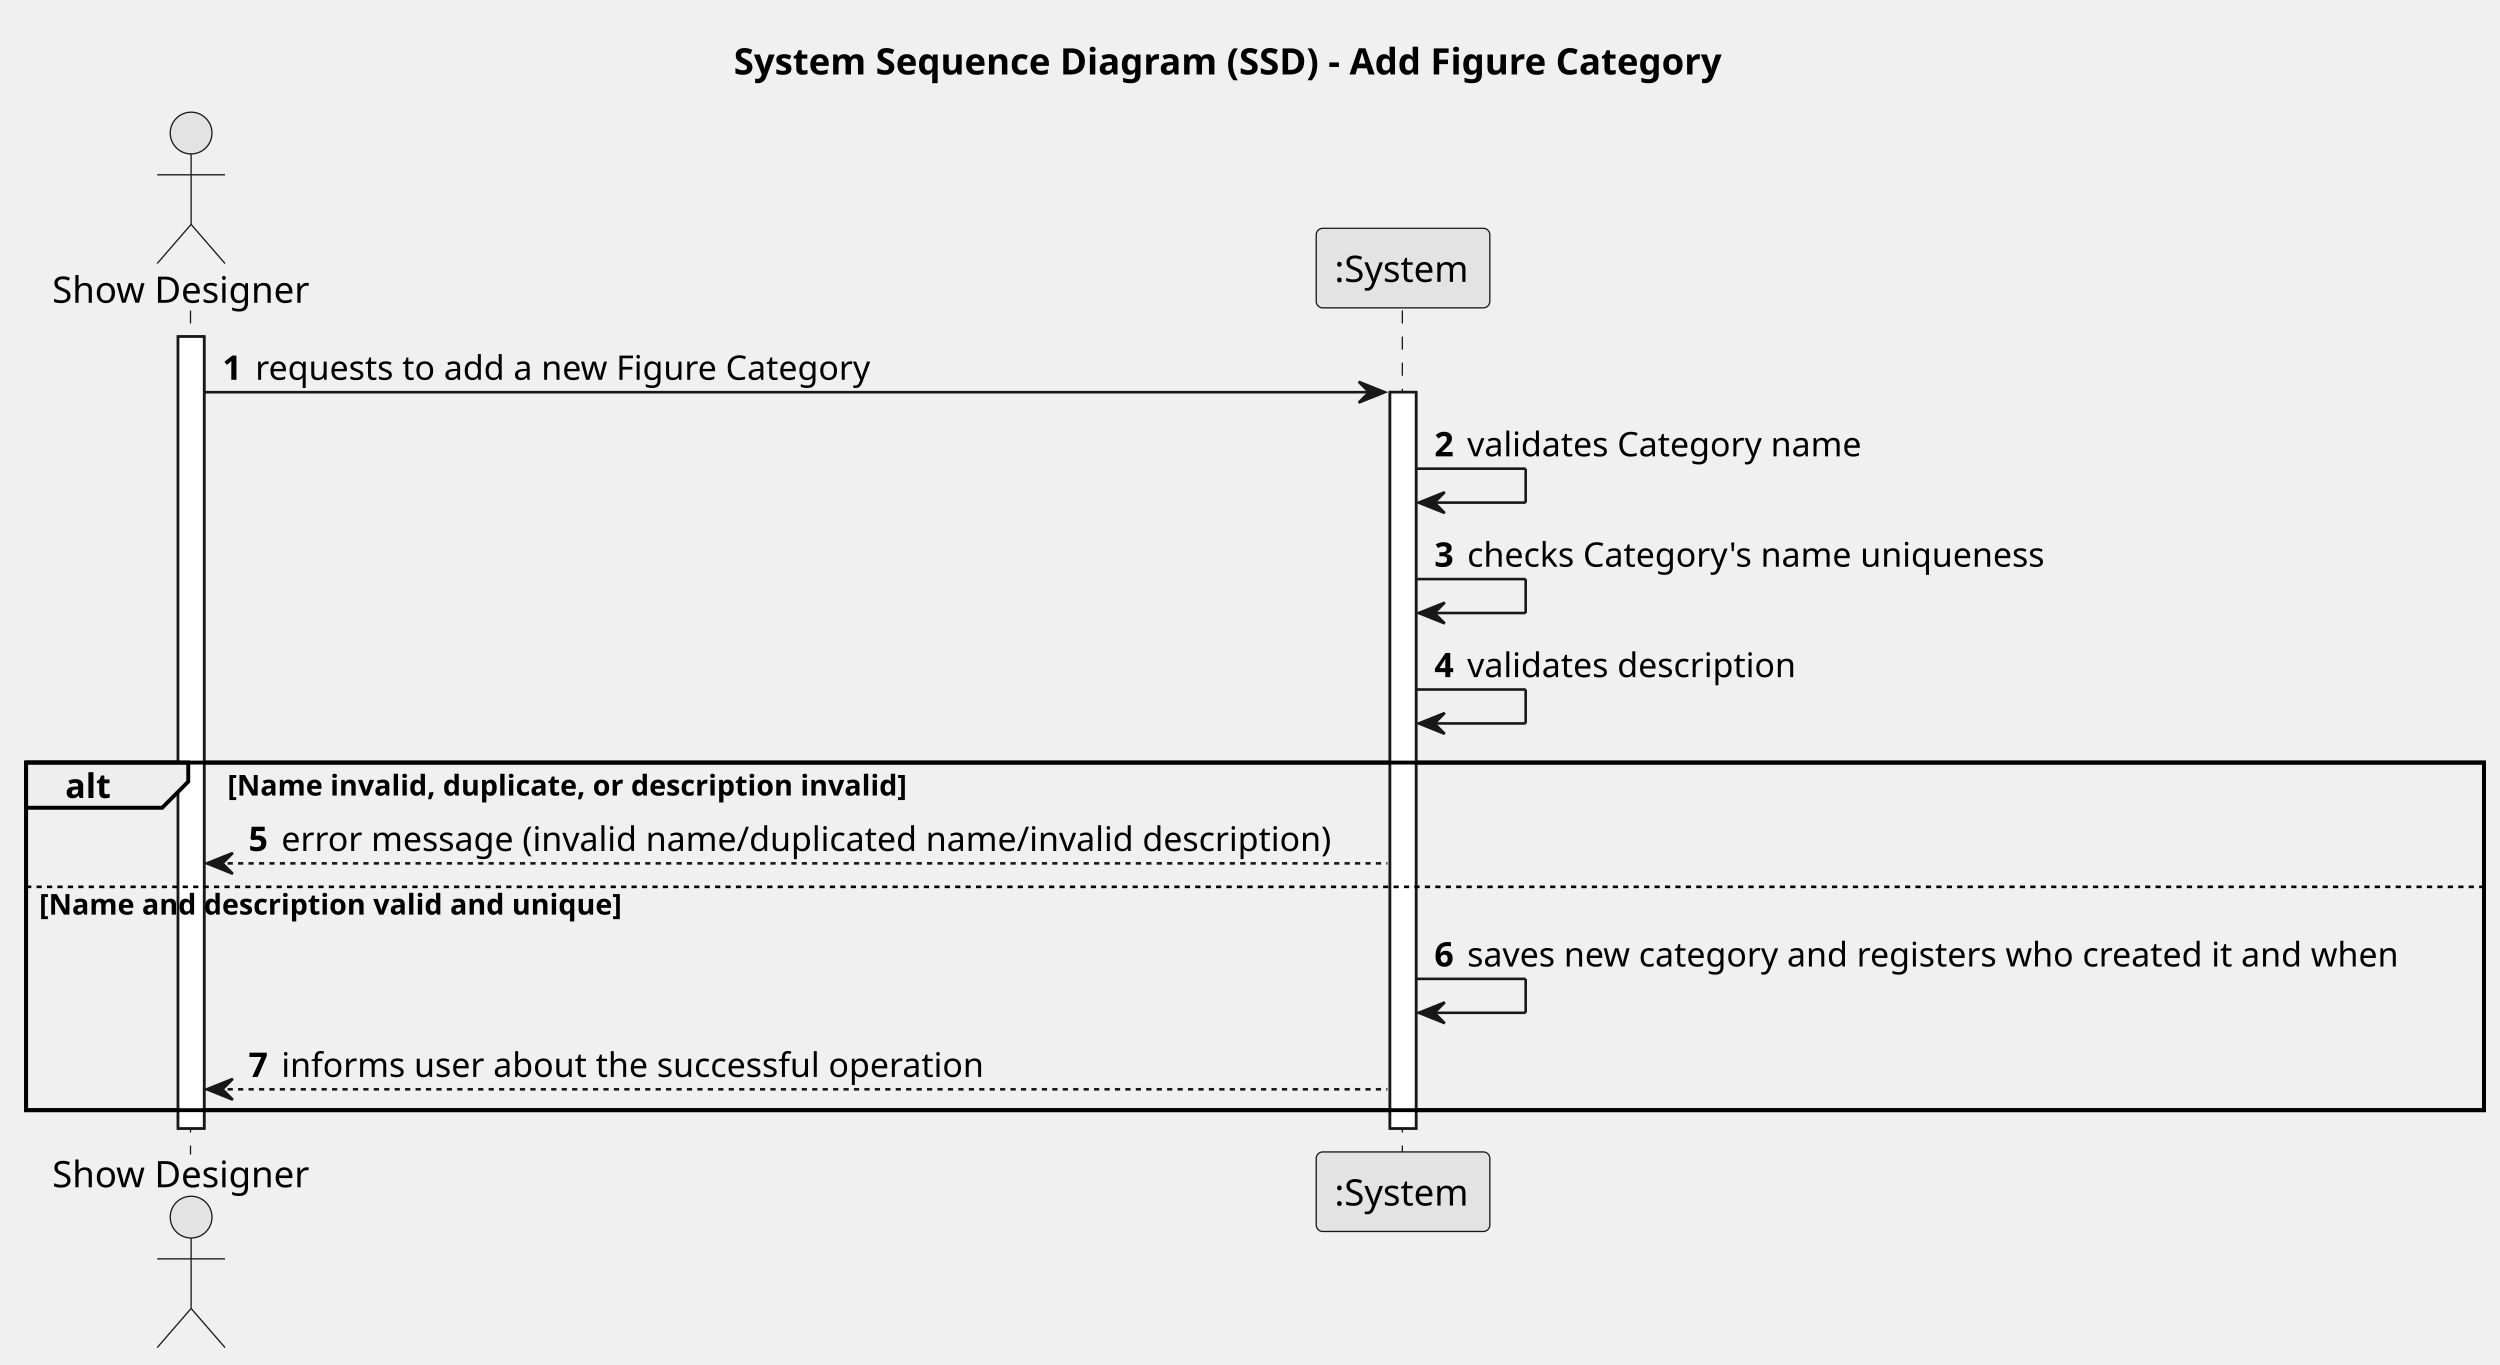
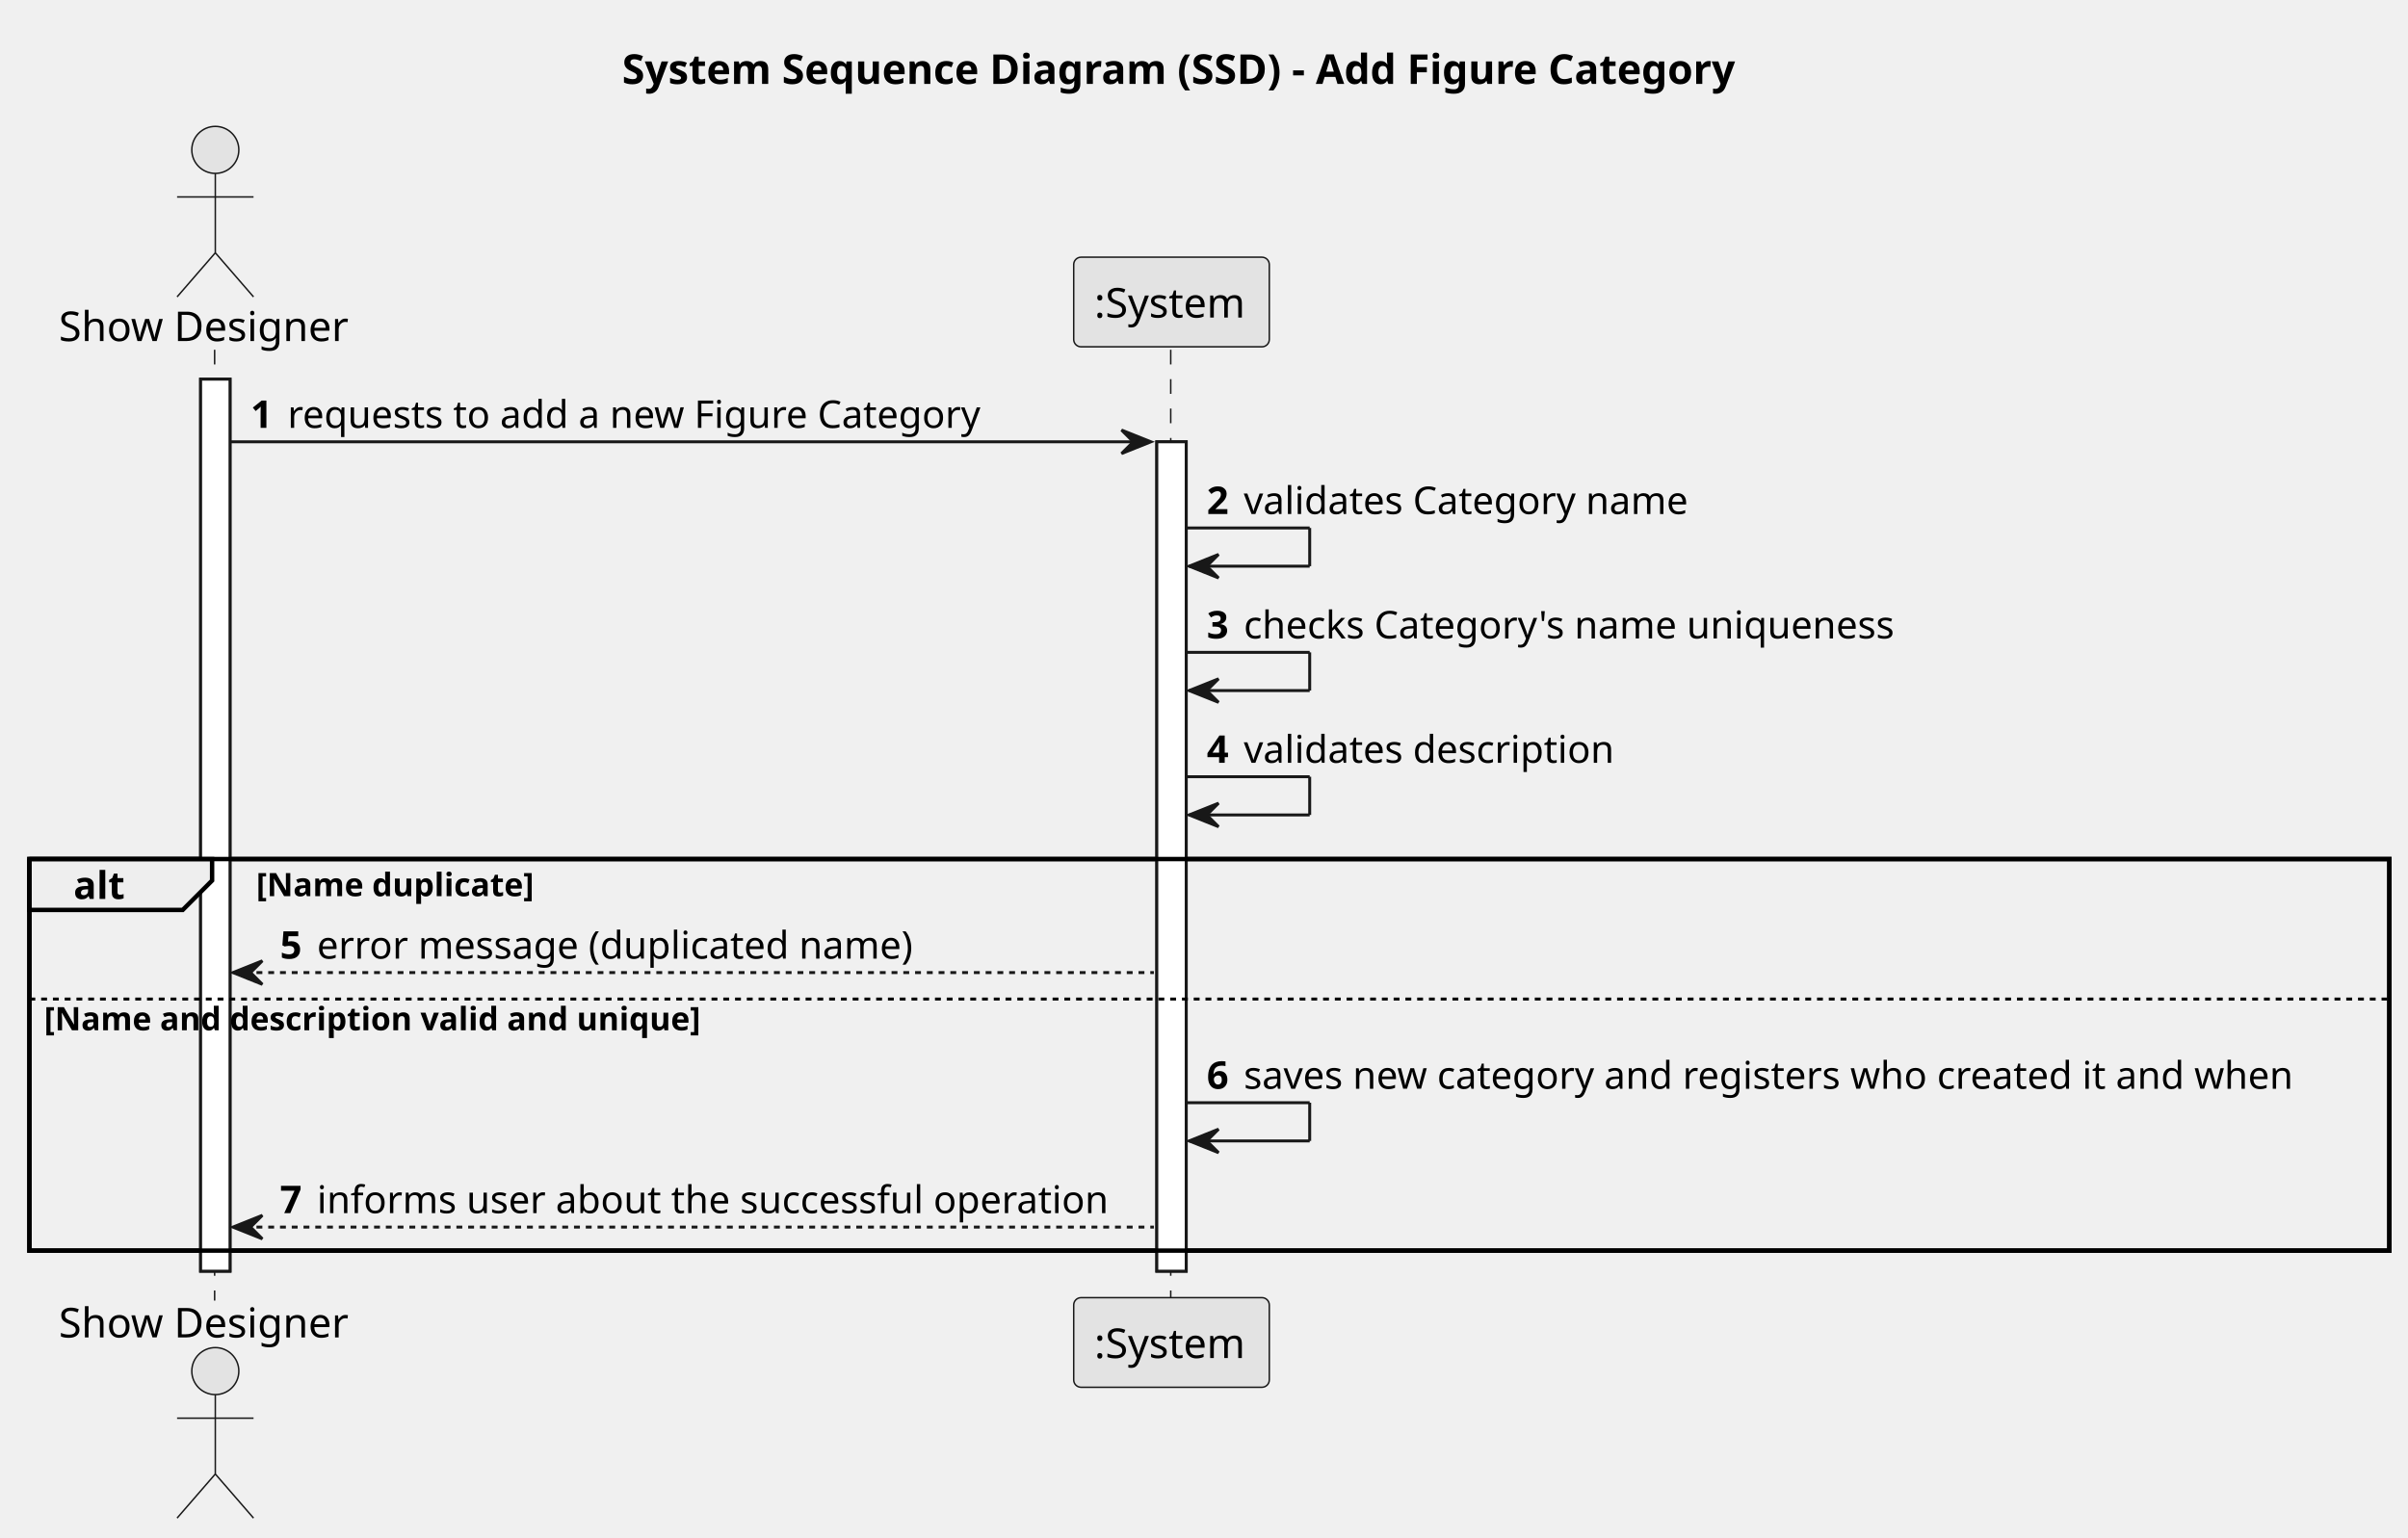
- <svg xmlns="http://www.w3.org/2000/svg" contentStyleType="text/css" height="523px" preserveAspectRatio="none" style="width:958px;height:523px;background:#FFFFFF;" version="1.1" viewBox="0 0 958 523" width="958px" zoomAndPan="magnify">
+ <svg xmlns="http://www.w3.org/2000/svg" contentStyleType="text/css" height="523px" preserveAspectRatio="none" style="width:819px;height:523px;background:#FFFFFF;" version="1.1" viewBox="0 0 819 523" width="819px" zoomAndPan="magnify">
  <defs />
  <g>
-     <text fill="#000000" font-family="sans-serif" font-size="14" font-weight="bold" lengthAdjust="spacing" textLength="398.494" x="281.176" y="28.535">System Sequence Diagram (SSD) - Add Figure Category</text>
+     <text fill="#000000" font-family="sans-serif" font-size="14" font-weight="bold" lengthAdjust="spacing" textLength="398.494" x="211.581" y="28.535">System Sequence Diagram (SSD) - Add Figure Category</text>
    <rect fill="#FFFFFF" height="303.44" style="stroke:#181818;stroke-width:1.0;" width="10" x="68.231" y="128.977" />
-     <rect fill="#FFFFFF" height="282.129" style="stroke:#181818;stroke-width:1.0;" width="10" x="532.641" y="150.287" />
-     <rect fill="none" height="133.197" style="stroke:#000000;stroke-width:1.5;" width="941.847" x="10" y="292.219" />
+     <rect fill="#FFFFFF" height="282.129" style="stroke:#181818;stroke-width:1.0;" width="10" x="393.449" y="150.287" />
+     <rect fill="none" height="133.197" style="stroke:#000000;stroke-width:1.5;" width="802.656" x="10" y="292.219" />
    <line style="stroke:#181818;stroke-width:0.5;stroke-dasharray:5.0,5.0;" x1="73" x2="73" y1="118.977" y2="442.416" />
-     <line style="stroke:#181818;stroke-width:0.5;stroke-dasharray:5.0,5.0;" x1="537.377" x2="537.377" y1="118.977" y2="442.416" />
+     <line style="stroke:#181818;stroke-width:0.5;stroke-dasharray:5.0,5.0;" x1="398.185" x2="398.185" y1="118.977" y2="442.416" />
    <text fill="#000000" font-family="sans-serif" font-size="14" lengthAdjust="spacing" textLength="100.461" x="20" y="116.023">Show Designer</text>
    <ellipse cx="73.231" cy="50.988" fill="#E3E3E3" rx="8" ry="8" style="stroke:#181818;stroke-width:0.5;" />
    <path d="M73.231,58.988 L73.231,85.988 M60.23,66.988 L86.231,66.988 M73.231,85.988 L60.23,100.988 M73.231,85.988 L86.231,100.988 " fill="none" style="stroke:#181818;stroke-width:0.5;" />
    <text fill="#000000" font-family="sans-serif" font-size="14" lengthAdjust="spacing" textLength="100.461" x="20" y="454.951">Show Designer</text>
    <ellipse cx="73.231" cy="466.404" fill="#E3E3E3" rx="8" ry="8" style="stroke:#181818;stroke-width:0.5;" />
    <path d="M73.231,474.404 L73.231,501.404 M60.23,482.404 L86.231,482.404 M73.231,501.404 L60.23,516.404 M73.231,501.404 L86.231,516.404 " fill="none" style="stroke:#181818;stroke-width:0.5;" />
-     <rect fill="#E3E3E3" height="30.488" rx="2.5" ry="2.5" style="stroke:#181818;stroke-width:0.5;" width="66.527" x="504.377" y="87.488" />
-     <text fill="#000000" font-family="sans-serif" font-size="14" lengthAdjust="spacing" textLength="52.527" x="511.377" y="108.023">:System</text>
-     <rect fill="#E3E3E3" height="30.488" rx="2.5" ry="2.5" style="stroke:#181818;stroke-width:0.5;" width="66.527" x="504.377" y="441.416" />
-     <text fill="#000000" font-family="sans-serif" font-size="14" lengthAdjust="spacing" textLength="52.527" x="511.377" y="461.951">:System</text>
+     <rect fill="#E3E3E3" height="30.488" rx="2.5" ry="2.5" style="stroke:#181818;stroke-width:0.5;" width="66.527" x="365.185" y="87.488" />
+     <text fill="#000000" font-family="sans-serif" font-size="14" lengthAdjust="spacing" textLength="52.527" x="372.185" y="108.023">:System</text>
+     <rect fill="#E3E3E3" height="30.488" rx="2.5" ry="2.5" style="stroke:#181818;stroke-width:0.5;" width="66.527" x="365.185" y="441.416" />
+     <text fill="#000000" font-family="sans-serif" font-size="14" lengthAdjust="spacing" textLength="52.527" x="372.185" y="461.951">:System</text>
    <rect fill="#FFFFFF" height="303.44" style="stroke:#181818;stroke-width:1.0;" width="10" x="68.231" y="128.977" />
-     <rect fill="#FFFFFF" height="282.129" style="stroke:#181818;stroke-width:1.0;" width="10" x="532.641" y="150.287" />
-     <polygon fill="#181818" points="520.641,146.287,530.641,150.287,520.641,154.287,524.641,150.287" style="stroke:#181818;stroke-width:1.0;" />
-     <line style="stroke:#181818;stroke-width:1.0;" x1="78.231" x2="526.641" y1="150.287" y2="150.287" />
+     <rect fill="#FFFFFF" height="282.129" style="stroke:#181818;stroke-width:1.0;" width="10" x="393.449" y="150.287" />
+     <polygon fill="#181818" points="381.449,146.287,391.449,150.287,381.449,154.287,385.449,150.287" style="stroke:#181818;stroke-width:1.0;" />
+     <line style="stroke:#181818;stroke-width:1.0;" x1="78.231" x2="387.449" y1="150.287" y2="150.287" />
    <text fill="#000000" font-family="sans-serif" font-size="13" font-weight="bold" lengthAdjust="spacing" textLength="8.576" x="85.231" y="145.545">1</text>
    <text fill="#000000" font-family="sans-serif" font-size="13" lengthAdjust="spacing" textLength="243.693" x="97.806" y="145.545">requests to add a new Figure Category</text>
-     <line style="stroke:#181818;stroke-width:1.0;" x1="542.641" x2="584.641" y1="179.598" y2="179.598" />
-     <line style="stroke:#181818;stroke-width:1.0;" x1="584.641" x2="584.641" y1="179.598" y2="192.598" />
-     <line style="stroke:#181818;stroke-width:1.0;" x1="543.641" x2="584.641" y1="192.598" y2="192.598" />
-     <polygon fill="#181818" points="553.641,188.598,543.641,192.598,553.641,196.598,549.641,192.598" style="stroke:#181818;stroke-width:1.0;" />
-     <text fill="#000000" font-family="sans-serif" font-size="13" font-weight="bold" lengthAdjust="spacing" textLength="8.576" x="549.641" y="174.856">2</text>
-     <text fill="#000000" font-family="sans-serif" font-size="13" lengthAdjust="spacing" textLength="154.851" x="562.216" y="174.856">validates Category name</text>
-     <line style="stroke:#181818;stroke-width:1.0;" x1="542.641" x2="584.641" y1="221.908" y2="221.908" />
-     <line style="stroke:#181818;stroke-width:1.0;" x1="584.641" x2="584.641" y1="221.908" y2="234.908" />
-     <line style="stroke:#181818;stroke-width:1.0;" x1="543.641" x2="584.641" y1="234.908" y2="234.908" />
-     <polygon fill="#181818" points="553.641,230.908,543.641,234.908,553.641,238.908,549.641,234.908" style="stroke:#181818;stroke-width:1.0;" />
-     <text fill="#000000" font-family="sans-serif" font-size="13" font-weight="bold" lengthAdjust="spacing" textLength="8.576" x="549.641" y="217.166">3</text>
-     <text fill="#000000" font-family="sans-serif" font-size="13" lengthAdjust="spacing" textLength="227.856" x="562.216" y="217.166">checks Category's name uniqueness</text>
-     <line style="stroke:#181818;stroke-width:1.0;" x1="542.641" x2="584.641" y1="264.219" y2="264.219" />
-     <line style="stroke:#181818;stroke-width:1.0;" x1="584.641" x2="584.641" y1="264.219" y2="277.219" />
-     <line style="stroke:#181818;stroke-width:1.0;" x1="543.641" x2="584.641" y1="277.219" y2="277.219" />
-     <polygon fill="#181818" points="553.641,273.219,543.641,277.219,553.641,281.219,549.641,277.219" style="stroke:#181818;stroke-width:1.0;" />
-     <text fill="#000000" font-family="sans-serif" font-size="13" font-weight="bold" lengthAdjust="spacing" textLength="8.576" x="549.641" y="259.477">4</text>
-     <text fill="#000000" font-family="sans-serif" font-size="13" lengthAdjust="spacing" textLength="130.273" x="562.216" y="259.477">validates description</text>
+     <line style="stroke:#181818;stroke-width:1.0;" x1="403.449" x2="445.449" y1="179.598" y2="179.598" />
+     <line style="stroke:#181818;stroke-width:1.0;" x1="445.449" x2="445.449" y1="179.598" y2="192.598" />
+     <line style="stroke:#181818;stroke-width:1.0;" x1="404.449" x2="445.449" y1="192.598" y2="192.598" />
+     <polygon fill="#181818" points="414.449,188.598,404.449,192.598,414.449,196.598,410.449,192.598" style="stroke:#181818;stroke-width:1.0;" />
+     <text fill="#000000" font-family="sans-serif" font-size="13" font-weight="bold" lengthAdjust="spacing" textLength="8.576" x="410.449" y="174.856">2</text>
+     <text fill="#000000" font-family="sans-serif" font-size="13" lengthAdjust="spacing" textLength="154.851" x="423.025" y="174.856">validates Category name</text>
+     <line style="stroke:#181818;stroke-width:1.0;" x1="403.449" x2="445.449" y1="221.908" y2="221.908" />
+     <line style="stroke:#181818;stroke-width:1.0;" x1="445.449" x2="445.449" y1="221.908" y2="234.908" />
+     <line style="stroke:#181818;stroke-width:1.0;" x1="404.449" x2="445.449" y1="234.908" y2="234.908" />
+     <polygon fill="#181818" points="414.449,230.908,404.449,234.908,414.449,238.908,410.449,234.908" style="stroke:#181818;stroke-width:1.0;" />
+     <text fill="#000000" font-family="sans-serif" font-size="13" font-weight="bold" lengthAdjust="spacing" textLength="8.576" x="410.449" y="217.166">3</text>
+     <text fill="#000000" font-family="sans-serif" font-size="13" lengthAdjust="spacing" textLength="227.856" x="423.025" y="217.166">checks Category's name uniqueness</text>
+     <line style="stroke:#181818;stroke-width:1.0;" x1="403.449" x2="445.449" y1="264.219" y2="264.219" />
+     <line style="stroke:#181818;stroke-width:1.0;" x1="445.449" x2="445.449" y1="264.219" y2="277.219" />
+     <line style="stroke:#181818;stroke-width:1.0;" x1="404.449" x2="445.449" y1="277.219" y2="277.219" />
+     <polygon fill="#181818" points="414.449,273.219,404.449,277.219,414.449,281.219,410.449,277.219" style="stroke:#181818;stroke-width:1.0;" />
+     <text fill="#000000" font-family="sans-serif" font-size="13" font-weight="bold" lengthAdjust="spacing" textLength="8.576" x="410.449" y="259.477">4</text>
+     <text fill="#000000" font-family="sans-serif" font-size="13" lengthAdjust="spacing" textLength="130.273" x="423.025" y="259.477">validates description</text>
    <path d="M10,292.219 L72.139,292.219 L72.139,299.529 L62.139,309.529 L10,309.529 L10,292.219 " fill="#EEEEEE" style="stroke:#000000;stroke-width:1.5;" />
-     <rect fill="none" height="133.197" style="stroke:#000000;stroke-width:1.5;" width="941.847" x="10" y="292.219" />
+     <rect fill="none" height="133.197" style="stroke:#000000;stroke-width:1.5;" width="802.656" x="10" y="292.219" />
    <text fill="#000000" font-family="sans-serif" font-size="13" font-weight="bold" lengthAdjust="spacing" textLength="17.139" x="25" y="305.787">alt</text>
-     <text fill="#000000" font-family="sans-serif" font-size="11" font-weight="bold" lengthAdjust="spacing" textLength="268.388" x="87.139" y="304.853">[Name invalid, duplicate, or description invalid]</text>
+     <text fill="#000000" font-family="sans-serif" font-size="11" font-weight="bold" lengthAdjust="spacing" textLength="95.992" x="87.139" y="304.853">[Name duplicate]</text>
    <polygon fill="#181818" points="89.231,326.84,79.231,330.84,89.231,334.84,85.231,330.84" style="stroke:#181818;stroke-width:1.0;" />
-     <line style="stroke:#181818;stroke-width:1.0;stroke-dasharray:2.0,2.0;" x1="83.231" x2="531.641" y1="330.84" y2="330.84" />
+     <line style="stroke:#181818;stroke-width:1.0;stroke-dasharray:2.0,2.0;" x1="83.231" x2="392.449" y1="330.84" y2="330.84" />
    <text fill="#000000" font-family="sans-serif" font-size="13" font-weight="bold" lengthAdjust="spacing" textLength="8.576" x="95.231" y="326.098">5</text>
-     <text fill="#000000" font-family="sans-serif" font-size="13" lengthAdjust="spacing" textLength="417.834" x="107.806" y="326.098">error message (invalid name/duplicated name/invalid description)</text>
-     <line style="stroke:#000000;stroke-width:1.0;stroke-dasharray:2.0,2.0;" x1="10" x2="951.847" y1="339.84" y2="339.84" />
+     <text fill="#000000" font-family="sans-serif" font-size="13" lengthAdjust="spacing" textLength="207.841" x="107.806" y="326.098">error message (duplicated name)</text>
+     <line style="stroke:#000000;stroke-width:1.0;stroke-dasharray:2.0,2.0;" x1="10" x2="812.656" y1="339.84" y2="339.84" />
    <text fill="#000000" font-family="sans-serif" font-size="11" font-weight="bold" lengthAdjust="spacing" textLength="230.651" x="15" y="350.475">[Name and description valid and unique]</text>
-     <line style="stroke:#181818;stroke-width:1.0;" x1="542.641" x2="584.641" y1="375.106" y2="375.106" />
-     <line style="stroke:#181818;stroke-width:1.0;" x1="584.641" x2="584.641" y1="375.106" y2="388.106" />
-     <line style="stroke:#181818;stroke-width:1.0;" x1="543.641" x2="584.641" y1="388.106" y2="388.106" />
-     <polygon fill="#181818" points="553.641,384.106,543.641,388.106,553.641,392.106,549.641,388.106" style="stroke:#181818;stroke-width:1.0;" />
-     <text fill="#000000" font-family="sans-serif" font-size="13" font-weight="bold" lengthAdjust="spacing" textLength="8.576" x="549.641" y="370.363">6</text>
-     <text fill="#000000" font-family="sans-serif" font-size="13" lengthAdjust="spacing" textLength="367.631" x="562.216" y="370.363">saves new category and registers who created it and when</text>
+     <line style="stroke:#181818;stroke-width:1.0;" x1="403.449" x2="445.449" y1="375.106" y2="375.106" />
+     <line style="stroke:#181818;stroke-width:1.0;" x1="445.449" x2="445.449" y1="375.106" y2="388.106" />
+     <line style="stroke:#181818;stroke-width:1.0;" x1="404.449" x2="445.449" y1="388.106" y2="388.106" />
+     <polygon fill="#181818" points="414.449,384.106,404.449,388.106,414.449,392.106,410.449,388.106" style="stroke:#181818;stroke-width:1.0;" />
+     <text fill="#000000" font-family="sans-serif" font-size="13" font-weight="bold" lengthAdjust="spacing" textLength="8.576" x="410.449" y="370.363">6</text>
+     <text fill="#000000" font-family="sans-serif" font-size="13" lengthAdjust="spacing" textLength="367.631" x="423.025" y="370.363">saves new category and registers who created it and when</text>
    <polygon fill="#181818" points="89.231,413.416,79.231,417.416,89.231,421.416,85.231,417.416" style="stroke:#181818;stroke-width:1.0;" />
-     <line style="stroke:#181818;stroke-width:1.0;stroke-dasharray:2.0,2.0;" x1="83.231" x2="531.641" y1="417.416" y2="417.416" />
+     <line style="stroke:#181818;stroke-width:1.0;stroke-dasharray:2.0,2.0;" x1="83.231" x2="392.449" y1="417.416" y2="417.416" />
    <text fill="#000000" font-family="sans-serif" font-size="13" font-weight="bold" lengthAdjust="spacing" textLength="8.576" x="95.231" y="412.674">7</text>
    <text fill="#000000" font-family="sans-serif" font-size="13" lengthAdjust="spacing" textLength="278.643" x="107.806" y="412.674">informs user about the successful operation</text>
  </g>
</svg>
